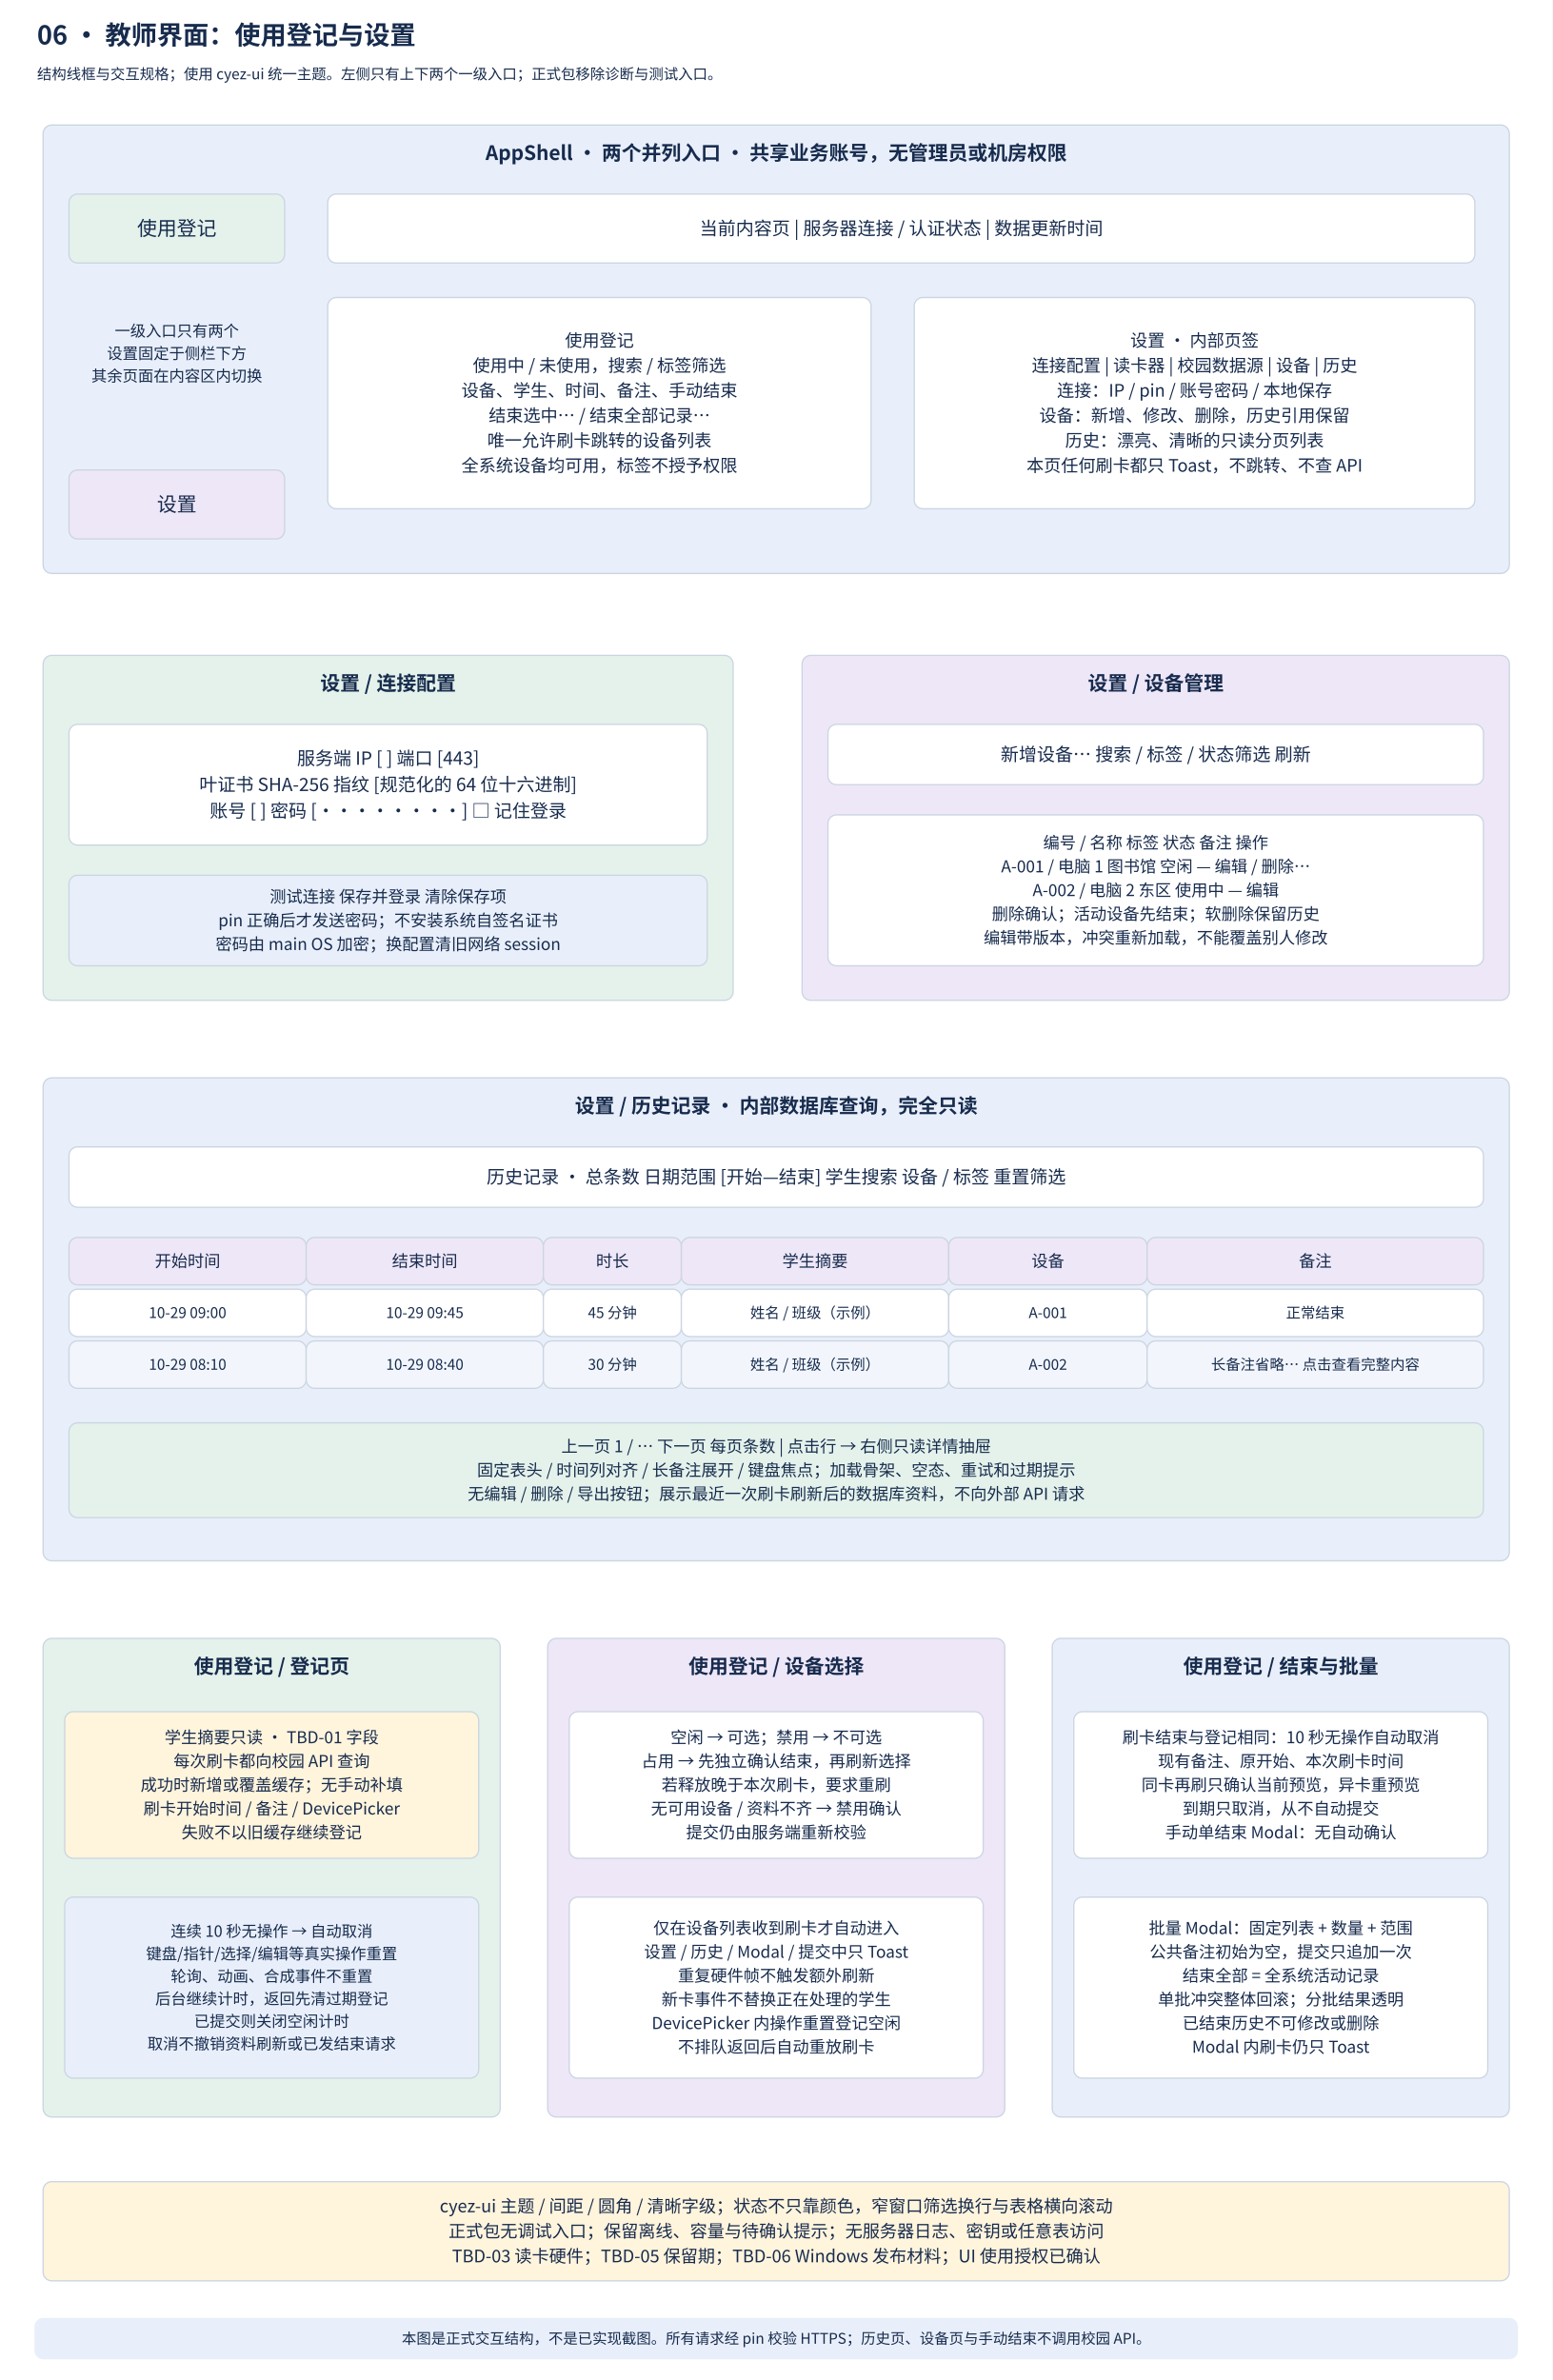
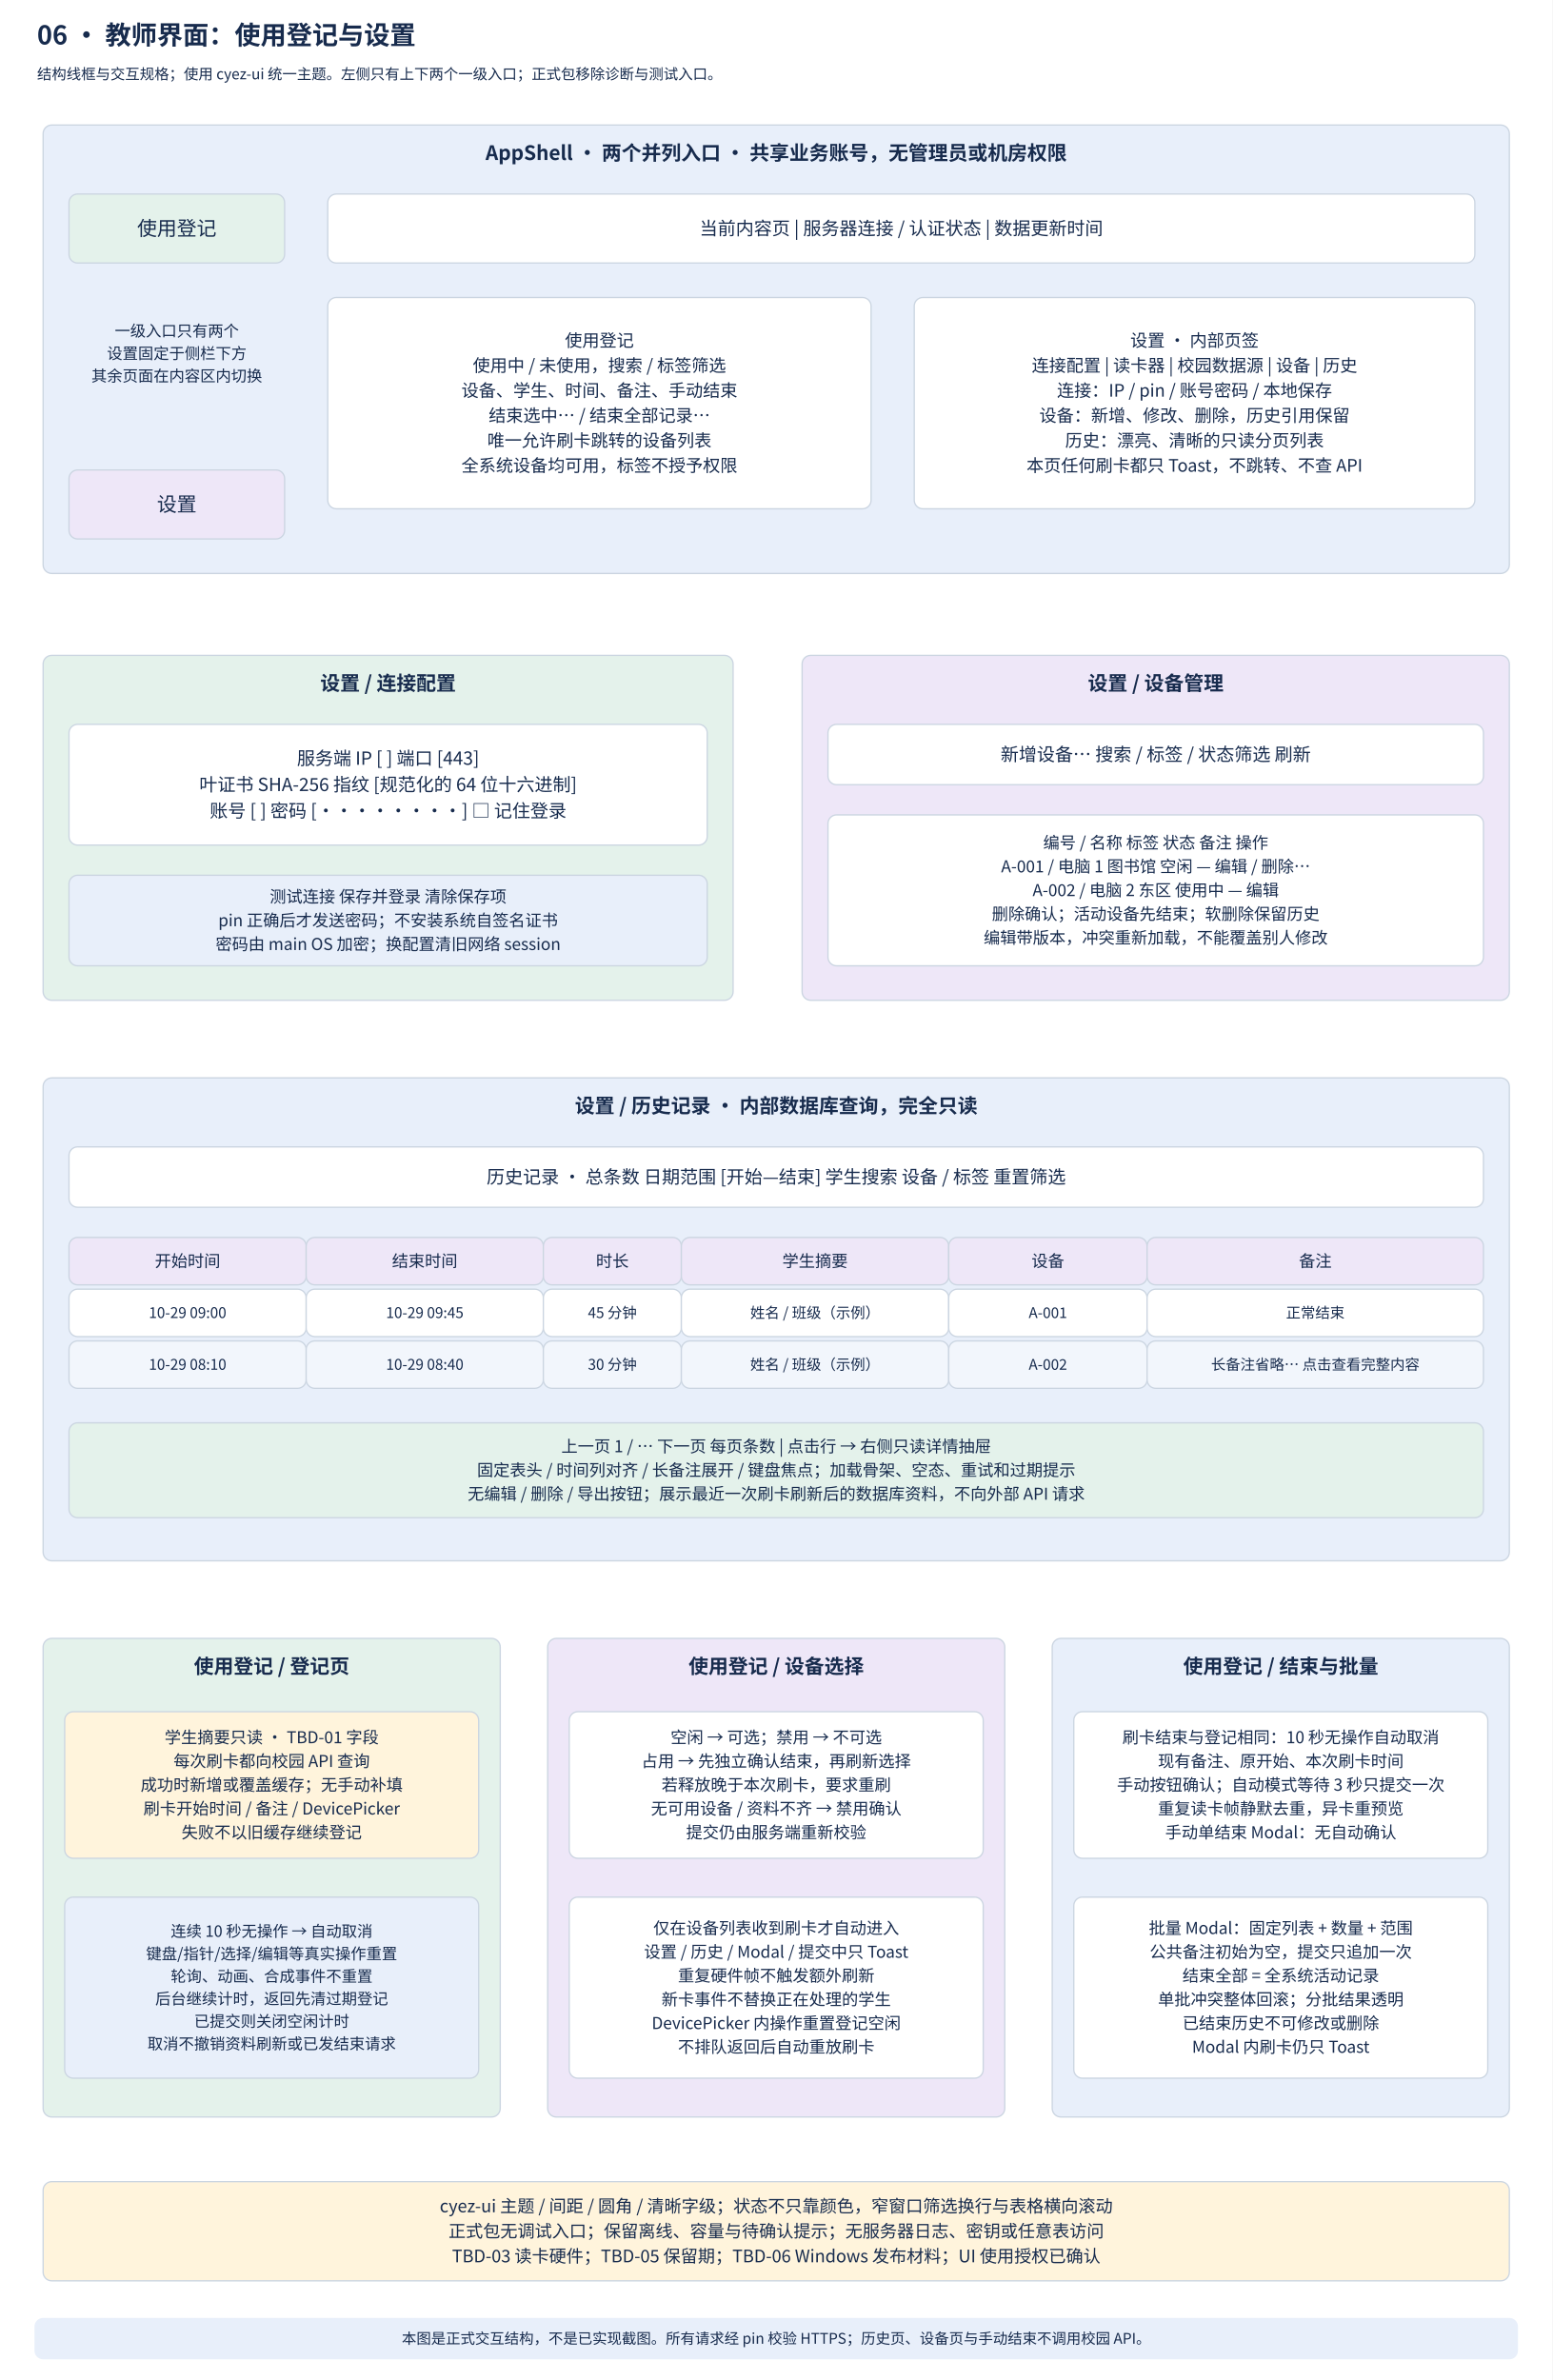
<svg xmlns="http://www.w3.org/2000/svg" width="1800" height="2760" viewBox="0 0 1800 2760" role="img" aria-labelledby="title desc">
  <defs>
    <marker id="arrow" viewBox="0 0 10 10" refX="9" refY="5" markerWidth="8" markerHeight="8" orient="auto-start-reverse">
      <path d="M 0 0 L 10 5 L 0 10 z" fill="#475569" />
    </marker>
  </defs>
  <rect width="1800" height="2760" fill="#ffffff" />
  <rect x="50" y="145" width="1700" height="520" rx="10" fill="#e8effa" stroke="#cbd5e1" stroke-width="1.5" />
  <text x="900.0" y="411.3" text-anchor="middle" font-family="Microsoft YaHei, Noto Sans CJK SC, sans-serif" font-size="18" font-weight="400" fill="#172b4d" />
  <rect x="50" y="760" width="800" height="400" rx="10" fill="#e4f2eb" stroke="#cbd5e1" stroke-width="1.5" />
  <text x="450.0" y="966.3" text-anchor="middle" font-family="Microsoft YaHei, Noto Sans CJK SC, sans-serif" font-size="18" font-weight="400" fill="#172b4d" />
  <rect x="930" y="760" width="820" height="400" rx="10" fill="#eee7f8" stroke="#cbd5e1" stroke-width="1.5" />
  <text x="1340.0" y="966.3" text-anchor="middle" font-family="Microsoft YaHei, Noto Sans CJK SC, sans-serif" font-size="18" font-weight="400" fill="#172b4d" />
  <rect x="50" y="1250" width="1700" height="560" rx="10" fill="#e8effa" stroke="#cbd5e1" stroke-width="1.5" />
  <text x="900.0" y="1536.3" text-anchor="middle" font-family="Microsoft YaHei, Noto Sans CJK SC, sans-serif" font-size="18" font-weight="400" fill="#172b4d" />
  <rect x="50" y="1900" width="530" height="555" rx="10" fill="#e4f2eb" stroke="#cbd5e1" stroke-width="1.5" />
  <text x="315.0" y="2183.8" text-anchor="middle" font-family="Microsoft YaHei, Noto Sans CJK SC, sans-serif" font-size="18" font-weight="400" fill="#172b4d" />
  <rect x="635" y="1900" width="530" height="555" rx="10" fill="#eee7f8" stroke="#cbd5e1" stroke-width="1.5" />
  <text x="900.0" y="2183.8" text-anchor="middle" font-family="Microsoft YaHei, Noto Sans CJK SC, sans-serif" font-size="18" font-weight="400" fill="#172b4d" />
  <rect x="1220" y="1900" width="530" height="555" rx="10" fill="#e8effa" stroke="#cbd5e1" stroke-width="1.5" />
  <text x="1485.0" y="2183.8" text-anchor="middle" font-family="Microsoft YaHei, Noto Sans CJK SC, sans-serif" font-size="18" font-weight="400" fill="#172b4d" />
  <text x="43" y="51.5" text-anchor="start" font-family="Microsoft YaHei, Noto Sans CJK SC, sans-serif" font-size="30" font-weight="600" fill="#172b4d">06 · 教师界面：使用登记与设置</text>
  <text x="43" y="91.95" text-anchor="start" font-family="Microsoft YaHei, Noto Sans CJK SC, sans-serif" font-size="17" font-weight="400" fill="#172b4d">结构线框与交互规格；使用 cyez-ui 统一主题。左侧只有上下两个一级入口；正式包移除诊断与测试入口。</text>
  <text x="900.0" y="185.55" text-anchor="middle" font-family="Microsoft YaHei, Noto Sans CJK SC, sans-serif" font-size="23" font-weight="600" fill="#172b4d">AppShell · 两个并列入口 · 共享业务账号，无管理员或机房权限</text>
  <rect x="80" y="225" width="250" height="80" rx="10" fill="#e4f2eb" stroke="#cbd5e1" stroke-width="1.5" />
  <text x="205.0" y="273.05" text-anchor="middle" font-family="Microsoft YaHei, Noto Sans CJK SC, sans-serif" font-size="23" font-weight="400" fill="#172b4d">使用登记</text>
  <rect x="80" y="545" width="250" height="80" rx="10" fill="#eee7f8" stroke="#cbd5e1" stroke-width="1.5" />
  <text x="205.0" y="593.05" text-anchor="middle" font-family="Microsoft YaHei, Noto Sans CJK SC, sans-serif" font-size="23" font-weight="400" fill="#172b4d">设置</text>
  <text x="205.0" y="390.2" text-anchor="middle" font-family="Microsoft YaHei, Noto Sans CJK SC, sans-serif" font-size="18" font-weight="400" fill="#172b4d">一级入口只有两个</text>
  <text x="205.0" y="416.3" text-anchor="middle" font-family="Microsoft YaHei, Noto Sans CJK SC, sans-serif" font-size="18" font-weight="400" fill="#172b4d">设置固定于侧栏下方</text>
  <text x="205.0" y="442.4" text-anchor="middle" font-family="Microsoft YaHei, Noto Sans CJK SC, sans-serif" font-size="18" font-weight="400" fill="#172b4d">其余页面在内容区内切换</text>
  <rect x="380" y="225" width="1330" height="80" rx="10" fill="#ffffff" stroke="#cbd5e1" stroke-width="1.5" />
  <text x="1045.0" y="272.35" text-anchor="middle" font-family="Microsoft YaHei, Noto Sans CJK SC, sans-serif" font-size="21" font-weight="400" fill="#172b4d">当前内容页    |    服务器连接 / 认证状态    |    数据更新时间</text>
  <rect x="380" y="345" width="630" height="245" rx="10" fill="#ffffff" stroke="#cbd5e1" stroke-width="1.5" />
  <text x="695.0" y="402.0" text-anchor="middle" font-family="Microsoft YaHei, Noto Sans CJK SC, sans-serif" font-size="20" font-weight="400" fill="#172b4d">使用登记</text>
  <text x="695.0" y="431.0" text-anchor="middle" font-family="Microsoft YaHei, Noto Sans CJK SC, sans-serif" font-size="20" font-weight="400" fill="#172b4d">使用中 / 未使用，搜索 / 标签筛选</text>
  <text x="695.0" y="460.0" text-anchor="middle" font-family="Microsoft YaHei, Noto Sans CJK SC, sans-serif" font-size="20" font-weight="400" fill="#172b4d">设备、学生、时间、备注、手动结束</text>
  <text x="695.0" y="489.0" text-anchor="middle" font-family="Microsoft YaHei, Noto Sans CJK SC, sans-serif" font-size="20" font-weight="400" fill="#172b4d">结束选中… / 结束全部记录…</text>
  <text x="695.0" y="518.0" text-anchor="middle" font-family="Microsoft YaHei, Noto Sans CJK SC, sans-serif" font-size="20" font-weight="400" fill="#172b4d">唯一允许刷卡跳转的设备列表</text>
  <text x="695.0" y="547.0" text-anchor="middle" font-family="Microsoft YaHei, Noto Sans CJK SC, sans-serif" font-size="20" font-weight="400" fill="#172b4d">全系统设备均可用，标签不授予权限</text>
  <rect x="1060" y="345" width="650" height="245" rx="10" fill="#ffffff" stroke="#cbd5e1" stroke-width="1.5" />
  <text x="1385.0" y="402.0" text-anchor="middle" font-family="Microsoft YaHei, Noto Sans CJK SC, sans-serif" font-size="20" font-weight="400" fill="#172b4d">设置 · 内部页签</text>
  <text x="1385.0" y="431.0" text-anchor="middle" font-family="Microsoft YaHei, Noto Sans CJK SC, sans-serif" font-size="20" font-weight="400" fill="#172b4d">连接配置 | 读卡器 | 校园数据源 | 设备 | 历史</text>
  <text x="1385.0" y="460.0" text-anchor="middle" font-family="Microsoft YaHei, Noto Sans CJK SC, sans-serif" font-size="20" font-weight="400" fill="#172b4d">连接：IP / pin / 账号密码 / 本地保存</text>
  <text x="1385.0" y="489.0" text-anchor="middle" font-family="Microsoft YaHei, Noto Sans CJK SC, sans-serif" font-size="20" font-weight="400" fill="#172b4d">设备：新增、修改、删除，历史引用保留</text>
  <text x="1385.0" y="518.0" text-anchor="middle" font-family="Microsoft YaHei, Noto Sans CJK SC, sans-serif" font-size="20" font-weight="400" fill="#172b4d">历史：漂亮、清晰的只读分页列表</text>
  <text x="1385.0" y="547.0" text-anchor="middle" font-family="Microsoft YaHei, Noto Sans CJK SC, sans-serif" font-size="20" font-weight="400" fill="#172b4d">本页任何刷卡都只 Toast，不跳转、不查 API</text>
  <text x="450.0" y="800.55" text-anchor="middle" font-family="Microsoft YaHei, Noto Sans CJK SC, sans-serif" font-size="23" font-weight="600" fill="#172b4d">设置 / 连接配置</text>
  <rect x="80" y="840" width="740" height="140" rx="10" fill="#ffffff" stroke="#cbd5e1" stroke-width="1.5" />
  <text x="450.0" y="886.9" text-anchor="middle" font-family="Microsoft YaHei, Noto Sans CJK SC, sans-serif" font-size="21" font-weight="400" fill="#172b4d">服务端 IP   [                 ]    端口 [443]</text>
  <text x="450.0" y="917.35" text-anchor="middle" font-family="Microsoft YaHei, Noto Sans CJK SC, sans-serif" font-size="21" font-weight="400" fill="#172b4d">叶证书 SHA-256 指纹   [规范化的 64 位十六进制]</text>
  <text x="450.0" y="947.8" text-anchor="middle" font-family="Microsoft YaHei, Noto Sans CJK SC, sans-serif" font-size="21" font-weight="400" fill="#172b4d">账号 [          ]   密码 [••••••••]   □ 记住登录</text>
  <rect x="80" y="1015" width="740" height="105" rx="10" fill="#e8effa" stroke="#cbd5e1" stroke-width="1.5" />
  <text x="450.0" y="1046.6" text-anchor="middle" font-family="Microsoft YaHei, Noto Sans CJK SC, sans-serif" font-size="19" font-weight="400" fill="#172b4d">测试连接    保存并登录    清除保存项</text>
  <text x="450.0" y="1074.15" text-anchor="middle" font-family="Microsoft YaHei, Noto Sans CJK SC, sans-serif" font-size="19" font-weight="400" fill="#172b4d">pin 正确后才发送密码；不安装系统自签名证书</text>
  <text x="450.0" y="1101.7" text-anchor="middle" font-family="Microsoft YaHei, Noto Sans CJK SC, sans-serif" font-size="19" font-weight="400" fill="#172b4d">密码由 main OS 加密；换配置清旧网络 session</text>
  <text x="1340.0" y="800.55" text-anchor="middle" font-family="Microsoft YaHei, Noto Sans CJK SC, sans-serif" font-size="23" font-weight="600" fill="#172b4d">设置 / 设备管理</text>
  <rect x="960" y="840" width="760" height="70" rx="10" fill="#ffffff" stroke="#cbd5e1" stroke-width="1.5" />
  <text x="1340.0" y="882.35" text-anchor="middle" font-family="Microsoft YaHei, Noto Sans CJK SC, sans-serif" font-size="21" font-weight="400" fill="#172b4d">新增设备…    搜索 / 标签 / 状态筛选    刷新</text>
  <rect x="960" y="945" width="760" height="175" rx="10" fill="#ffffff" stroke="#cbd5e1" stroke-width="1.5" />
  <text x="1340.0" y="984.05" text-anchor="middle" font-family="Microsoft YaHei, Noto Sans CJK SC, sans-serif" font-size="19" font-weight="400" fill="#172b4d">编号 / 名称      标签      状态      备注      操作</text>
  <text x="1340.0" y="1011.6" text-anchor="middle" font-family="Microsoft YaHei, Noto Sans CJK SC, sans-serif" font-size="19" font-weight="400" fill="#172b4d">A-001 / 电脑 1   图书馆    空闲      —        编辑 / 删除…</text>
  <text x="1340.0" y="1039.15" text-anchor="middle" font-family="Microsoft YaHei, Noto Sans CJK SC, sans-serif" font-size="19" font-weight="400" fill="#172b4d">A-002 / 电脑 2   东区      使用中    —        编辑</text>
  <text x="1340.0" y="1066.7" text-anchor="middle" font-family="Microsoft YaHei, Noto Sans CJK SC, sans-serif" font-size="19" font-weight="400" fill="#172b4d">删除确认；活动设备先结束；软删除保留历史</text>
  <text x="1340.0" y="1094.25" text-anchor="middle" font-family="Microsoft YaHei, Noto Sans CJK SC, sans-serif" font-size="19" font-weight="400" fill="#172b4d">编辑带版本，冲突重新加载，不能覆盖别人修改</text>
  <text x="900.0" y="1290.55" text-anchor="middle" font-family="Microsoft YaHei, Noto Sans CJK SC, sans-serif" font-size="23" font-weight="600" fill="#172b4d">设置 / 历史记录 · 内部数据库查询，完全只读</text>
  <rect x="80" y="1330" width="1640" height="70" rx="10" fill="#ffffff" stroke="#cbd5e1" stroke-width="1.5" />
  <text x="900.0" y="1372.35" text-anchor="middle" font-family="Microsoft YaHei, Noto Sans CJK SC, sans-serif" font-size="21" font-weight="400" fill="#172b4d">历史记录 · 总条数    日期范围 [开始—结束]    学生搜索    设备 / 标签    重置筛选</text>
  <rect x="80" y="1435" width="275" height="55" rx="10" fill="#eee7f8" stroke="#cbd5e1" stroke-width="1.5" />
  <text x="217.5" y="1469.15" text-anchor="middle" font-family="Microsoft YaHei, Noto Sans CJK SC, sans-serif" font-size="19" font-weight="400" fill="#172b4d">开始时间</text>
  <rect x="80" y="1495" width="275" height="55" rx="10" fill="#ffffff" stroke="#cbd5e1" stroke-width="1.5" />
  <text x="217.5" y="1528.45" text-anchor="middle" font-family="Microsoft YaHei, Noto Sans CJK SC, sans-serif" font-size="17" font-weight="400" fill="#172b4d">10-29 09:00</text>
  <rect x="80" y="1555" width="275" height="55" rx="10" fill="#f2f6fc" stroke="#cbd5e1" stroke-width="1.5" />
  <text x="217.5" y="1588.45" text-anchor="middle" font-family="Microsoft YaHei, Noto Sans CJK SC, sans-serif" font-size="17" font-weight="400" fill="#172b4d">10-29 08:10</text>
  <rect x="355" y="1435" width="275" height="55" rx="10" fill="#eee7f8" stroke="#cbd5e1" stroke-width="1.5" />
  <text x="492.5" y="1469.15" text-anchor="middle" font-family="Microsoft YaHei, Noto Sans CJK SC, sans-serif" font-size="19" font-weight="400" fill="#172b4d">结束时间</text>
  <rect x="355" y="1495" width="275" height="55" rx="10" fill="#ffffff" stroke="#cbd5e1" stroke-width="1.5" />
  <text x="492.5" y="1528.45" text-anchor="middle" font-family="Microsoft YaHei, Noto Sans CJK SC, sans-serif" font-size="17" font-weight="400" fill="#172b4d">10-29 09:45</text>
  <rect x="355" y="1555" width="275" height="55" rx="10" fill="#f2f6fc" stroke="#cbd5e1" stroke-width="1.5" />
  <text x="492.5" y="1588.45" text-anchor="middle" font-family="Microsoft YaHei, Noto Sans CJK SC, sans-serif" font-size="17" font-weight="400" fill="#172b4d">10-29 08:40</text>
  <rect x="630" y="1435" width="160" height="55" rx="10" fill="#eee7f8" stroke="#cbd5e1" stroke-width="1.5" />
  <text x="710.0" y="1469.15" text-anchor="middle" font-family="Microsoft YaHei, Noto Sans CJK SC, sans-serif" font-size="19" font-weight="400" fill="#172b4d">时长</text>
  <rect x="630" y="1495" width="160" height="55" rx="10" fill="#ffffff" stroke="#cbd5e1" stroke-width="1.5" />
  <text x="710.0" y="1528.45" text-anchor="middle" font-family="Microsoft YaHei, Noto Sans CJK SC, sans-serif" font-size="17" font-weight="400" fill="#172b4d">45 分钟</text>
  <rect x="630" y="1555" width="160" height="55" rx="10" fill="#f2f6fc" stroke="#cbd5e1" stroke-width="1.5" />
  <text x="710.0" y="1588.45" text-anchor="middle" font-family="Microsoft YaHei, Noto Sans CJK SC, sans-serif" font-size="17" font-weight="400" fill="#172b4d">30 分钟</text>
  <rect x="790" y="1435" width="310" height="55" rx="10" fill="#eee7f8" stroke="#cbd5e1" stroke-width="1.5" />
  <text x="945.0" y="1469.15" text-anchor="middle" font-family="Microsoft YaHei, Noto Sans CJK SC, sans-serif" font-size="19" font-weight="400" fill="#172b4d">学生摘要</text>
  <rect x="790" y="1495" width="310" height="55" rx="10" fill="#ffffff" stroke="#cbd5e1" stroke-width="1.5" />
  <text x="945.0" y="1528.45" text-anchor="middle" font-family="Microsoft YaHei, Noto Sans CJK SC, sans-serif" font-size="17" font-weight="400" fill="#172b4d">姓名 / 班级（示例）</text>
  <rect x="790" y="1555" width="310" height="55" rx="10" fill="#f2f6fc" stroke="#cbd5e1" stroke-width="1.5" />
  <text x="945.0" y="1588.45" text-anchor="middle" font-family="Microsoft YaHei, Noto Sans CJK SC, sans-serif" font-size="17" font-weight="400" fill="#172b4d">姓名 / 班级（示例）</text>
  <rect x="1100" y="1435" width="230" height="55" rx="10" fill="#eee7f8" stroke="#cbd5e1" stroke-width="1.5" />
  <text x="1215.0" y="1469.15" text-anchor="middle" font-family="Microsoft YaHei, Noto Sans CJK SC, sans-serif" font-size="19" font-weight="400" fill="#172b4d">设备</text>
  <rect x="1100" y="1495" width="230" height="55" rx="10" fill="#ffffff" stroke="#cbd5e1" stroke-width="1.5" />
  <text x="1215.0" y="1528.45" text-anchor="middle" font-family="Microsoft YaHei, Noto Sans CJK SC, sans-serif" font-size="17" font-weight="400" fill="#172b4d">A-001</text>
  <rect x="1100" y="1555" width="230" height="55" rx="10" fill="#f2f6fc" stroke="#cbd5e1" stroke-width="1.5" />
  <text x="1215.0" y="1588.45" text-anchor="middle" font-family="Microsoft YaHei, Noto Sans CJK SC, sans-serif" font-size="17" font-weight="400" fill="#172b4d">A-002</text>
  <rect x="1330" y="1435" width="390" height="55" rx="10" fill="#eee7f8" stroke="#cbd5e1" stroke-width="1.5" />
  <text x="1525.0" y="1469.15" text-anchor="middle" font-family="Microsoft YaHei, Noto Sans CJK SC, sans-serif" font-size="19" font-weight="400" fill="#172b4d">备注</text>
  <rect x="1330" y="1495" width="390" height="55" rx="10" fill="#ffffff" stroke="#cbd5e1" stroke-width="1.5" />
  <text x="1525.0" y="1528.45" text-anchor="middle" font-family="Microsoft YaHei, Noto Sans CJK SC, sans-serif" font-size="17" font-weight="400" fill="#172b4d">正常结束</text>
  <rect x="1330" y="1555" width="390" height="55" rx="10" fill="#f2f6fc" stroke="#cbd5e1" stroke-width="1.5" />
  <text x="1525.0" y="1588.45" text-anchor="middle" font-family="Microsoft YaHei, Noto Sans CJK SC, sans-serif" font-size="17" font-weight="400" fill="#172b4d">长备注省略… 点击查看完整内容</text>
  <rect x="80" y="1650" width="1640" height="110" rx="10" fill="#e4f2eb" stroke="#cbd5e1" stroke-width="1.5" />
  <text x="900.0" y="1684.1" text-anchor="middle" font-family="Microsoft YaHei, Noto Sans CJK SC, sans-serif" font-size="19" font-weight="400" fill="#172b4d">上一页   1 / …   下一页   每页条数     |     点击行 → 右侧只读详情抽屉</text>
  <text x="900.0" y="1711.65" text-anchor="middle" font-family="Microsoft YaHei, Noto Sans CJK SC, sans-serif" font-size="19" font-weight="400" fill="#172b4d">固定表头 / 时间列对齐 / 长备注展开 / 键盘焦点；加载骨架、空态、重试和过期提示</text>
  <text x="900.0" y="1739.2" text-anchor="middle" font-family="Microsoft YaHei, Noto Sans CJK SC, sans-serif" font-size="19" font-weight="400" fill="#172b4d">无编辑 / 删除 / 导出按钮；展示最近一次刷卡刷新后的数据库资料，不向外部 API 请求</text>
  <text x="315.0" y="1940.55" text-anchor="middle" font-family="Microsoft YaHei, Noto Sans CJK SC, sans-serif" font-size="23" font-weight="600" fill="#172b4d">使用登记 / 登记页</text>
  <rect x="75" y="1985" width="480" height="170" rx="10" fill="#fff4dc" stroke="#cbd5e1" stroke-width="1.5" />
  <text x="315.0" y="2021.55" text-anchor="middle" font-family="Microsoft YaHei, Noto Sans CJK SC, sans-serif" font-size="19" font-weight="400" fill="#172b4d">学生摘要只读 · TBD-01 字段</text>
  <text x="315.0" y="2049.1" text-anchor="middle" font-family="Microsoft YaHei, Noto Sans CJK SC, sans-serif" font-size="19" font-weight="400" fill="#172b4d">每次刷卡都向校园 API 查询</text>
  <text x="315.0" y="2076.65" text-anchor="middle" font-family="Microsoft YaHei, Noto Sans CJK SC, sans-serif" font-size="19" font-weight="400" fill="#172b4d">成功时新增或覆盖缓存；无手动补填</text>
  <text x="315.0" y="2104.2" text-anchor="middle" font-family="Microsoft YaHei, Noto Sans CJK SC, sans-serif" font-size="19" font-weight="400" fill="#172b4d">刷卡开始时间 / 备注 / DevicePicker</text>
  <text x="315.0" y="2131.75" text-anchor="middle" font-family="Microsoft YaHei, Noto Sans CJK SC, sans-serif" font-size="19" font-weight="400" fill="#172b4d">失败不以旧缓存继续登记</text>
  <rect x="75" y="2200" width="480" height="210" rx="10" fill="#e8effa" stroke="#cbd5e1" stroke-width="1.5" />
  <text x="315.0" y="2246.05" text-anchor="middle" font-family="Microsoft YaHei, Noto Sans CJK SC, sans-serif" font-size="18" font-weight="400" fill="#172b4d">连续 10 秒无操作 → 自动取消</text>
  <text x="315.0" y="2272.15" text-anchor="middle" font-family="Microsoft YaHei, Noto Sans CJK SC, sans-serif" font-size="18" font-weight="400" fill="#172b4d">键盘/指针/选择/编辑等真实操作重置</text>
  <text x="315.0" y="2298.25" text-anchor="middle" font-family="Microsoft YaHei, Noto Sans CJK SC, sans-serif" font-size="18" font-weight="400" fill="#172b4d">轮询、动画、合成事件不重置</text>
  <text x="315.0" y="2324.35" text-anchor="middle" font-family="Microsoft YaHei, Noto Sans CJK SC, sans-serif" font-size="18" font-weight="400" fill="#172b4d">后台继续计时，返回先清过期登记</text>
  <text x="315.0" y="2350.45" text-anchor="middle" font-family="Microsoft YaHei, Noto Sans CJK SC, sans-serif" font-size="18" font-weight="400" fill="#172b4d">已提交则关闭空闲计时</text>
  <text x="315.0" y="2376.55" text-anchor="middle" font-family="Microsoft YaHei, Noto Sans CJK SC, sans-serif" font-size="18" font-weight="400" fill="#172b4d">取消不撤销资料刷新或已发结束请求</text>
  <text x="900.0" y="1940.55" text-anchor="middle" font-family="Microsoft YaHei, Noto Sans CJK SC, sans-serif" font-size="23" font-weight="600" fill="#172b4d">使用登记 / 设备选择</text>
  <rect x="660" y="1985" width="480" height="170" rx="10" fill="#ffffff" stroke="#cbd5e1" stroke-width="1.5" />
  <text x="900.0" y="2021.55" text-anchor="middle" font-family="Microsoft YaHei, Noto Sans CJK SC, sans-serif" font-size="19" font-weight="400" fill="#172b4d">空闲 → 可选；禁用 → 不可选</text>
  <text x="900.0" y="2049.1" text-anchor="middle" font-family="Microsoft YaHei, Noto Sans CJK SC, sans-serif" font-size="19" font-weight="400" fill="#172b4d">占用 → 先独立确认结束，再刷新选择</text>
  <text x="900.0" y="2076.65" text-anchor="middle" font-family="Microsoft YaHei, Noto Sans CJK SC, sans-serif" font-size="19" font-weight="400" fill="#172b4d">若释放晚于本次刷卡，要求重刷</text>
  <text x="900.0" y="2104.2" text-anchor="middle" font-family="Microsoft YaHei, Noto Sans CJK SC, sans-serif" font-size="19" font-weight="400" fill="#172b4d">无可用设备 / 资料不齐 → 禁用确认</text>
  <text x="900.0" y="2131.75" text-anchor="middle" font-family="Microsoft YaHei, Noto Sans CJK SC, sans-serif" font-size="19" font-weight="400" fill="#172b4d">提交仍由服务端重新校验</text>
  <rect x="660" y="2200" width="480" height="210" rx="10" fill="#ffffff" stroke="#cbd5e1" stroke-width="1.5" />
  <text x="900.0" y="2242.775" text-anchor="middle" font-family="Microsoft YaHei, Noto Sans CJK SC, sans-serif" font-size="19" font-weight="400" fill="#172b4d">仅在设备列表收到刷卡才自动进入</text>
  <text x="900.0" y="2270.325" text-anchor="middle" font-family="Microsoft YaHei, Noto Sans CJK SC, sans-serif" font-size="19" font-weight="400" fill="#172b4d">设置 / 历史 / Modal / 提交中只 Toast</text>
  <text x="900.0" y="2297.875" text-anchor="middle" font-family="Microsoft YaHei, Noto Sans CJK SC, sans-serif" font-size="19" font-weight="400" fill="#172b4d">重复硬件帧不触发额外刷新</text>
  <text x="900.0" y="2325.425" text-anchor="middle" font-family="Microsoft YaHei, Noto Sans CJK SC, sans-serif" font-size="19" font-weight="400" fill="#172b4d">新卡事件不替换正在处理的学生</text>
  <text x="900.0" y="2352.975" text-anchor="middle" font-family="Microsoft YaHei, Noto Sans CJK SC, sans-serif" font-size="19" font-weight="400" fill="#172b4d">DevicePicker 内操作重置登记空闲</text>
  <text x="900.0" y="2380.525" text-anchor="middle" font-family="Microsoft YaHei, Noto Sans CJK SC, sans-serif" font-size="19" font-weight="400" fill="#172b4d">不排队返回后自动重放刷卡</text>
  <text x="1485.0" y="1940.55" text-anchor="middle" font-family="Microsoft YaHei, Noto Sans CJK SC, sans-serif" font-size="23" font-weight="600" fill="#172b4d">使用登记 / 结束与批量</text>
  <rect x="1245" y="1985" width="480" height="170" rx="10" fill="#ffffff" stroke="#cbd5e1" stroke-width="1.5" />
  <text x="1485.0" y="2021.55" text-anchor="middle" font-family="Microsoft YaHei, Noto Sans CJK SC, sans-serif" font-size="19" font-weight="400" fill="#172b4d">刷卡结束与登记相同：10 秒无操作自动取消</text>
  <text x="1485.0" y="2049.1" text-anchor="middle" font-family="Microsoft YaHei, Noto Sans CJK SC, sans-serif" font-size="19" font-weight="400" fill="#172b4d">现有备注、原开始、本次刷卡时间</text>
-   <text x="1485.0" y="2076.65" text-anchor="middle" font-family="Microsoft YaHei, Noto Sans CJK SC, sans-serif" font-size="19" font-weight="400" fill="#172b4d">同卡再刷只确认当前预览，异卡重预览</text>
-   <text x="1485.0" y="2104.2" text-anchor="middle" font-family="Microsoft YaHei, Noto Sans CJK SC, sans-serif" font-size="19" font-weight="400" fill="#172b4d">到期只取消，从不自动提交</text>
+   <text x="1485.0" y="2076.65" text-anchor="middle" font-family="Microsoft YaHei, Noto Sans CJK SC, sans-serif" font-size="19" font-weight="400" fill="#172b4d">手动按钮确认；自动模式等待 3 秒只提交一次</text>
+   <text x="1485.0" y="2104.2" text-anchor="middle" font-family="Microsoft YaHei, Noto Sans CJK SC, sans-serif" font-size="19" font-weight="400" fill="#172b4d">重复读卡帧静默去重，异卡重预览</text>
  <text x="1485.0" y="2131.75" text-anchor="middle" font-family="Microsoft YaHei, Noto Sans CJK SC, sans-serif" font-size="19" font-weight="400" fill="#172b4d">手动单结束 Modal：无自动确认</text>
  <rect x="1245" y="2200" width="480" height="210" rx="10" fill="#ffffff" stroke="#cbd5e1" stroke-width="1.5" />
  <text x="1485.0" y="2242.775" text-anchor="middle" font-family="Microsoft YaHei, Noto Sans CJK SC, sans-serif" font-size="19" font-weight="400" fill="#172b4d">批量 Modal：固定列表 + 数量 + 范围</text>
  <text x="1485.0" y="2270.325" text-anchor="middle" font-family="Microsoft YaHei, Noto Sans CJK SC, sans-serif" font-size="19" font-weight="400" fill="#172b4d">公共备注初始为空，提交只追加一次</text>
  <text x="1485.0" y="2297.875" text-anchor="middle" font-family="Microsoft YaHei, Noto Sans CJK SC, sans-serif" font-size="19" font-weight="400" fill="#172b4d">结束全部 = 全系统活动记录</text>
  <text x="1485.0" y="2325.425" text-anchor="middle" font-family="Microsoft YaHei, Noto Sans CJK SC, sans-serif" font-size="19" font-weight="400" fill="#172b4d">单批冲突整体回滚；分批结果透明</text>
  <text x="1485.0" y="2352.975" text-anchor="middle" font-family="Microsoft YaHei, Noto Sans CJK SC, sans-serif" font-size="19" font-weight="400" fill="#172b4d">已结束历史不可修改或删除</text>
  <text x="1485.0" y="2380.525" text-anchor="middle" font-family="Microsoft YaHei, Noto Sans CJK SC, sans-serif" font-size="19" font-weight="400" fill="#172b4d">Modal 内刷卡仍只 Toast</text>
  <rect x="50" y="2530" width="1700" height="115" rx="10" fill="#fff4dc" stroke="#cbd5e1" stroke-width="1.5" />
  <text x="900.0" y="2565.5" text-anchor="middle" font-family="Microsoft YaHei, Noto Sans CJK SC, sans-serif" font-size="20" font-weight="400" fill="#172b4d">cyez-ui 主题 / 间距 / 圆角 / 清晰字级；状态不只靠颜色，窄窗口筛选换行与表格横向滚动</text>
  <text x="900.0" y="2594.5" text-anchor="middle" font-family="Microsoft YaHei, Noto Sans CJK SC, sans-serif" font-size="20" font-weight="400" fill="#172b4d">正式包无调试入口；保留离线、容量与待确认提示；无服务器日志、密钥或任意表访问</text>
  <text x="900.0" y="2623.5" text-anchor="middle" font-family="Microsoft YaHei, Noto Sans CJK SC, sans-serif" font-size="20" font-weight="400" fill="#172b4d">TBD-03 读卡硬件；TBD-05 保留期；TBD-06 Windows 发布材料；UI 使用授权已确认</text>
  <rect x="40" y="2688" width="1720" height="48" rx="10" fill="#e8effa" stroke="none" stroke-width="1.5" />
  <text x="900.0" y="2717.95" text-anchor="middle" font-family="Microsoft YaHei, Noto Sans CJK SC, sans-serif" font-size="17" font-weight="400" fill="#172b4d">本图是正式交互结构，不是已实现截图。所有请求经 pin 校验 HTTPS；历史页、设备页与手动结束不调用校园 API。</text>
</svg>
